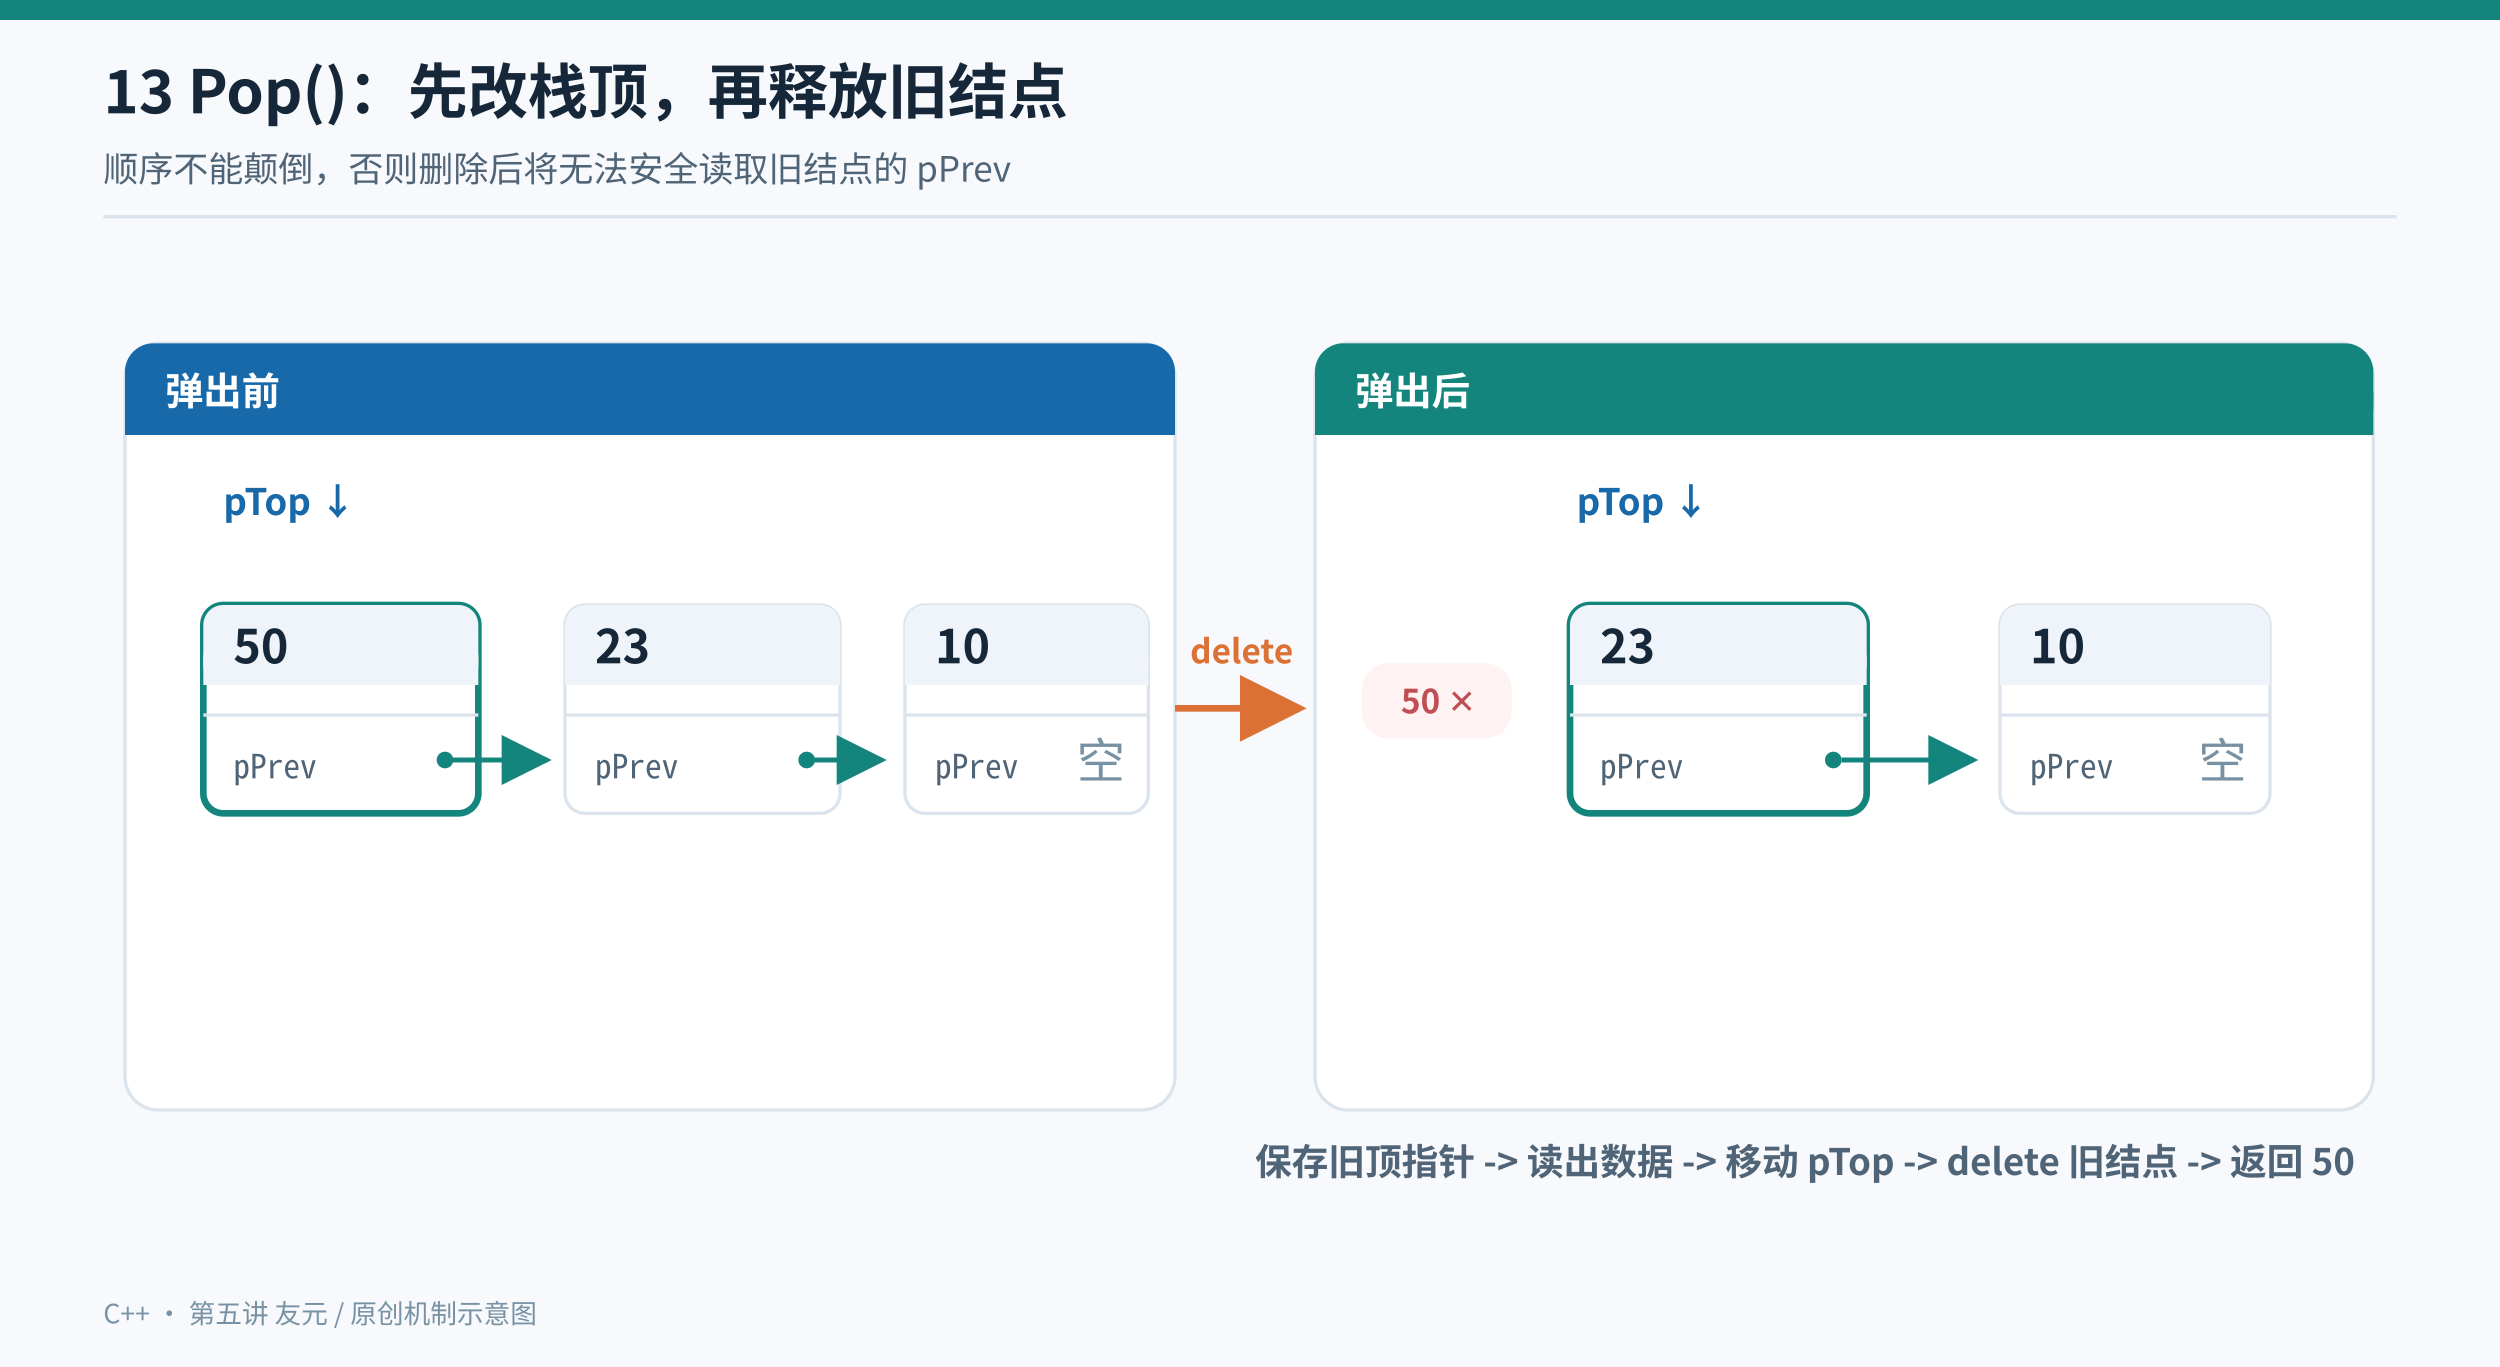
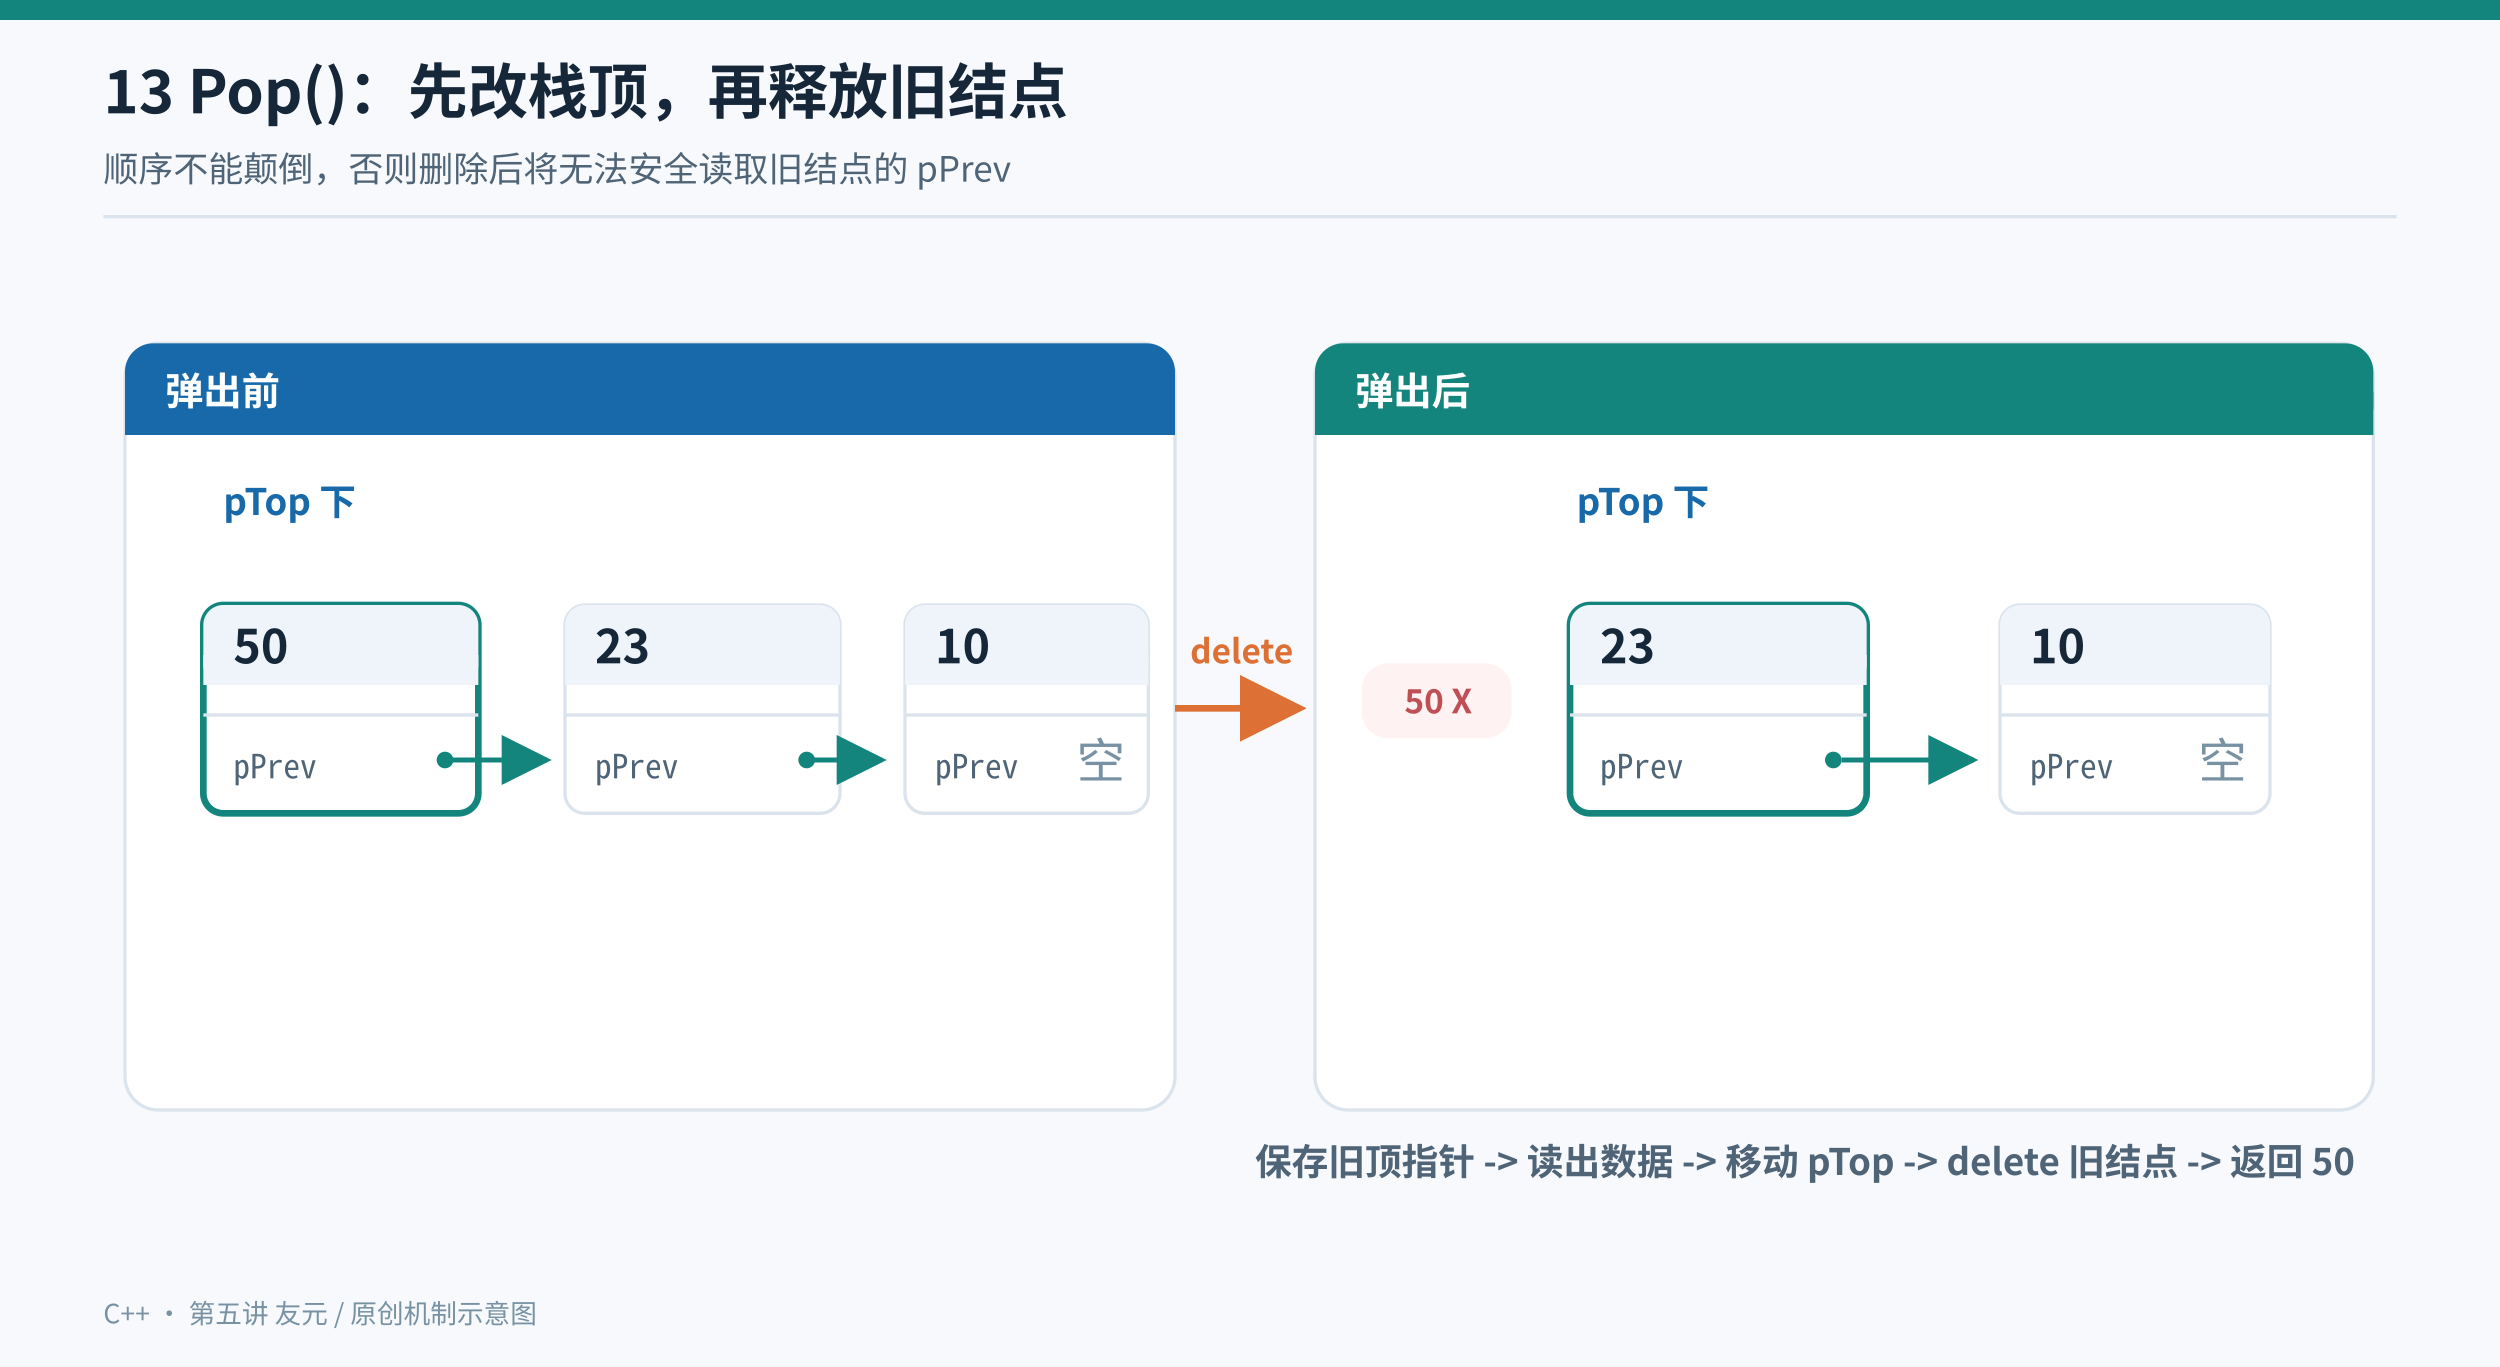
<svg xmlns="http://www.w3.org/2000/svg" baseProfile="full" height="820" version="1.1" viewBox="0 0 1500 820" width="1500">
  <defs>
    <marker id="arr-blue" markerHeight="10" markerWidth="10" orient="auto" refX="9" refY="5">
      <path d="M 0 0 L 10 5 L 0 10 Z" fill="#1769aa" />
    </marker>
    <marker id="arr-teal" markerHeight="10" markerWidth="10" orient="auto" refX="9" refY="5">
      <path d="M 0 0 L 10 5 L 0 10 Z" fill="#13857d" />
    </marker>
    <marker id="arr-red" markerHeight="10" markerWidth="10" orient="auto" refX="9" refY="5">
      <path d="M 0 0 L 10 5 L 0 10 Z" fill="#bf4f55" />
    </marker>
    <marker id="arr-orange" markerHeight="10" markerWidth="10" orient="auto" refX="9" refY="5">
      <path d="M 0 0 L 10 5 L 0 10 Z" fill="#dd7135" />
    </marker>
    <marker id="arr-gray" markerHeight="10" markerWidth="10" orient="auto" refX="9" refY="5">
      <path d="M 0 0 L 10 5 L 0 10 Z" fill="#506477" />
    </marker>
    <marker id="arr-purple" markerHeight="10" markerWidth="10" orient="auto" refX="9" refY="5">
      <path d="M 0 0 L 10 5 L 0 10 Z" fill="#7257af" />
    </marker>
  </defs>
  <rect fill="#f7f9fc" height="820" opacity="1" rx="0" ry="0" stroke="none" stroke-width="2" width="1500" x="0" y="0" />
  <rect fill="#13857d" height="12" opacity="1" rx="0" ry="0" stroke="none" stroke-width="2" width="1500" x="0" y="0" />
  <text fill="#152738" font-family="Noto Sans CJK SC, Noto Sans SC, SimHei, Microsoft YaHei, sans-serif" font-size="36" font-weight="700" opacity="1" text-anchor="start" x="62" y="68">13  Pop()：先改栈顶，再释放旧结点</text>
  <text fill="#506477" font-family="Noto Sans CJK SC, Noto Sans SC, SimHei, Microsoft YaHei, sans-serif" font-size="21" font-weight="400" opacity="1" text-anchor="start" x="62" y="109">顺序不能颠倒，否则删除后将无法安全读取旧结点的 pPrev</text>
  <line stroke="#dbe4ec" stroke-width="2" x1="62" x2="1438" y1="130" y2="130" />
  <text fill="#7892a4" font-family="Noto Sans CJK SC, Noto Sans SC, SimHei, Microsoft YaHei, sans-serif" font-size="16" font-weight="400" opacity="1" text-anchor="start" x="62" y="794">C++  ·  第五讲 友元   /   原创机制示意图</text>
  <rect fill="#ffffff" height="460" opacity="1" rx="20" ry="20" stroke="#dbe4ec" stroke-width="2" width="630" x="75" y="206" />
  <rect fill="#1769aa" height="55" opacity="1" rx="17" ry="17" stroke="none" width="630" x="75" y="206" />
  <rect fill="#1769aa" height="26" opacity="1" rx="0" ry="0" stroke="none" width="630" x="75" y="235" />
  <text fill="#ffffff" font-family="Noto Sans CJK SC, Noto Sans SC, SimHei, Microsoft YaHei, sans-serif" font-size="23" font-weight="700" opacity="1" text-anchor="start" x="99" y="243">弹出前</text>
  <rect fill="#ffffff" height="125" opacity="1" rx="12" ry="12" stroke="#13857d" stroke-width="4" width="165" x="122" y="363" />
  <rect fill="#eef4f9" height="48" opacity="1" rx="12" ry="12" stroke="none" width="165" x="122" y="363" />
  <rect fill="#eef4f9" height="18" opacity="1" rx="0" ry="0" stroke="none" width="165" x="122" y="393" />
  <text fill="#152738" font-family="Noto Sans CJK SC, Noto Sans SC, SimHei, Microsoft YaHei, sans-serif" font-size="28" font-weight="700" opacity="1" text-anchor="start" x="140" y="398">50</text>
  <line stroke="#dbe4ec" stroke-width="2" x1="122" x2="287" y1="429" y2="429" />
  <text fill="#506477" font-family="Noto Sans Mono CJK SC, Noto Sans CJK SC, Noto Sans Mono, monospace" font-size="20" font-weight="400" opacity="1" text-anchor="start" x="140" y="467">pPrev</text>
  <circle cx="267" cy="456" fill="#13857d" r="5" stroke="none" stroke-width="2" />
  <rect fill="#ffffff" height="125" opacity="1" rx="12" ry="12" stroke="#dbe4ec" stroke-width="2" width="165" x="339" y="363" />
  <rect fill="#eef4f9" height="48" opacity="1" rx="12" ry="12" stroke="none" width="165" x="339" y="363" />
  <rect fill="#eef4f9" height="18" opacity="1" rx="0" ry="0" stroke="none" width="165" x="339" y="393" />
  <text fill="#152738" font-family="Noto Sans CJK SC, Noto Sans SC, SimHei, Microsoft YaHei, sans-serif" font-size="28" font-weight="700" opacity="1" text-anchor="start" x="357" y="398">23</text>
  <line stroke="#dbe4ec" stroke-width="2" x1="339" x2="504" y1="429" y2="429" />
  <text fill="#506477" font-family="Noto Sans Mono CJK SC, Noto Sans CJK SC, Noto Sans Mono, monospace" font-size="20" font-weight="400" opacity="1" text-anchor="start" x="357" y="467">pPrev</text>
  <circle cx="484" cy="456" fill="#13857d" r="5" stroke="none" stroke-width="2" />
  <rect fill="#ffffff" height="125" opacity="1" rx="12" ry="12" stroke="#dbe4ec" stroke-width="2" width="146" x="543" y="363" />
  <rect fill="#eef4f9" height="48" opacity="1" rx="12" ry="12" stroke="none" width="146" x="543" y="363" />
  <rect fill="#eef4f9" height="18" opacity="1" rx="0" ry="0" stroke="none" width="146" x="543" y="393" />
  <text fill="#152738" font-family="Noto Sans CJK SC, Noto Sans SC, SimHei, Microsoft YaHei, sans-serif" font-size="28" font-weight="700" opacity="1" text-anchor="start" x="561" y="398">10</text>
  <line stroke="#dbe4ec" stroke-width="2" x1="543" x2="689" y1="429" y2="429" />
  <text fill="#506477" font-family="Noto Sans Mono CJK SC, Noto Sans CJK SC, Noto Sans Mono, monospace" font-size="20" font-weight="400" opacity="1" text-anchor="start" x="561" y="467">pPrev</text>
  <text fill="#7892a4" font-family="Noto Sans CJK SC, Noto Sans SC, SimHei, Microsoft YaHei, sans-serif" font-size="29" font-weight="400" opacity="1" text-anchor="end" x="675" y="467"> 空 </text>
  <path d="M269 456 L328 456" fill="none" marker-end="url(#arr-teal)" stroke="#13857d" stroke-width="3" />
  <path d="M486 456 L529 456" fill="none" marker-end="url(#arr-teal)" stroke="#13857d" stroke-width="3" />
-   <text fill="#1769aa" font-family="Noto Sans CJK SC, Noto Sans SC, SimHei, Microsoft YaHei, sans-serif" font-size="22" font-weight="700" opacity="1" text-anchor="start" x="134" y="309">pTop ↓</text>
+   <text fill="#1769aa" font-family="Noto Sans CJK SC, Noto Sans SC, SimHei, Microsoft YaHei, sans-serif" font-size="22" font-weight="700" opacity="1" text-anchor="start" x="134" y="309">pTop 下</text>
  <rect fill="#ffffff" height="460" opacity="1" rx="20" ry="20" stroke="#dbe4ec" stroke-width="2" width="635" x="789" y="206" />
  <rect fill="#13857d" height="55" opacity="1" rx="17" ry="17" stroke="none" width="635" x="789" y="206" />
  <rect fill="#13857d" height="26" opacity="1" rx="0" ry="0" stroke="none" width="635" x="789" y="235" />
  <text fill="#ffffff" font-family="Noto Sans CJK SC, Noto Sans SC, SimHei, Microsoft YaHei, sans-serif" font-size="23" font-weight="700" opacity="1" text-anchor="start" x="813" y="243">弹出后</text>
  <rect fill="#ffffff" height="125" opacity="1" rx="12" ry="12" stroke="#13857d" stroke-width="4" width="178" x="942" y="363" />
  <rect fill="#eef4f9" height="48" opacity="1" rx="12" ry="12" stroke="none" width="178" x="942" y="363" />
  <rect fill="#eef4f9" height="18" opacity="1" rx="0" ry="0" stroke="none" width="178" x="942" y="393" />
  <text fill="#152738" font-family="Noto Sans CJK SC, Noto Sans SC, SimHei, Microsoft YaHei, sans-serif" font-size="28" font-weight="700" opacity="1" text-anchor="start" x="960" y="398">23</text>
  <line stroke="#dbe4ec" stroke-width="2" x1="942" x2="1120" y1="429" y2="429" />
  <text fill="#506477" font-family="Noto Sans Mono CJK SC, Noto Sans CJK SC, Noto Sans Mono, monospace" font-size="20" font-weight="400" opacity="1" text-anchor="start" x="960" y="467">pPrev</text>
  <circle cx="1100" cy="456" fill="#13857d" r="5" stroke="none" stroke-width="2" />
  <rect fill="#ffffff" height="125" opacity="1" rx="12" ry="12" stroke="#dbe4ec" stroke-width="2" width="162" x="1200" y="363" />
  <rect fill="#eef4f9" height="48" opacity="1" rx="12" ry="12" stroke="none" width="162" x="1200" y="363" />
  <rect fill="#eef4f9" height="18" opacity="1" rx="0" ry="0" stroke="none" width="162" x="1200" y="393" />
  <text fill="#152738" font-family="Noto Sans CJK SC, Noto Sans SC, SimHei, Microsoft YaHei, sans-serif" font-size="28" font-weight="700" opacity="1" text-anchor="start" x="1218" y="398">10</text>
  <line stroke="#dbe4ec" stroke-width="2" x1="1200" x2="1362" y1="429" y2="429" />
  <text fill="#506477" font-family="Noto Sans Mono CJK SC, Noto Sans CJK SC, Noto Sans Mono, monospace" font-size="20" font-weight="400" opacity="1" text-anchor="start" x="1218" y="467">pPrev</text>
  <text fill="#7892a4" font-family="Noto Sans CJK SC, Noto Sans SC, SimHei, Microsoft YaHei, sans-serif" font-size="29" font-weight="400" opacity="1" text-anchor="end" x="1348" y="467"> 空 </text>
  <path d="M1105 456 L1184 456" fill="none" marker-end="url(#arr-teal)" stroke="#13857d" stroke-width="3" />
-   <text fill="#1769aa" font-family="Noto Sans CJK SC, Noto Sans SC, SimHei, Microsoft YaHei, sans-serif" font-size="22" font-weight="700" opacity="1" text-anchor="start" x="946" y="309">pTop ↓</text>
+   <text fill="#1769aa" font-family="Noto Sans CJK SC, Noto Sans SC, SimHei, Microsoft YaHei, sans-serif" font-size="22" font-weight="700" opacity="1" text-anchor="start" x="946" y="309">pTop 下</text>
  <rect fill="#fff2f2" height="45" opacity="1" rx="16" ry="16" stroke="none" width="90" x="817" y="398" />
-   <text fill="#bf4f55" font-family="Noto Sans CJK SC, Noto Sans SC, SimHei, Microsoft YaHei, sans-serif" font-size="20" font-weight="700" opacity="1" text-anchor="middle" x="863" y="428">50 ✕</text>
+   <text fill="#bf4f55" font-family="Noto Sans CJK SC, Noto Sans SC, SimHei, Microsoft YaHei, sans-serif" font-size="20" font-weight="700" opacity="1" text-anchor="middle" x="863" y="428">50 X</text>
  <path d="M705 425 L780 425" fill="none" marker-end="url(#arr-orange)" stroke="#dd7135" stroke-width="4" />
  <text fill="#dd7135" font-family="Noto Sans CJK SC, Noto Sans SC, SimHei, Microsoft YaHei, sans-serif" font-size="20" font-weight="700" opacity="1" text-anchor="middle" x="745" y="398">delete</text>
  <text fill="#506477" font-family="Noto Sans CJK SC, Noto Sans SC, SimHei, Microsoft YaHei, sans-serif" font-size="22" font-weight="700" opacity="1" text-anchor="start" x="753" y="705">保存旧顶指针  -&gt;  读出数据  -&gt;  移动 pTop  -&gt;  delete 旧结点  -&gt;  返回 50</text>
</svg>
